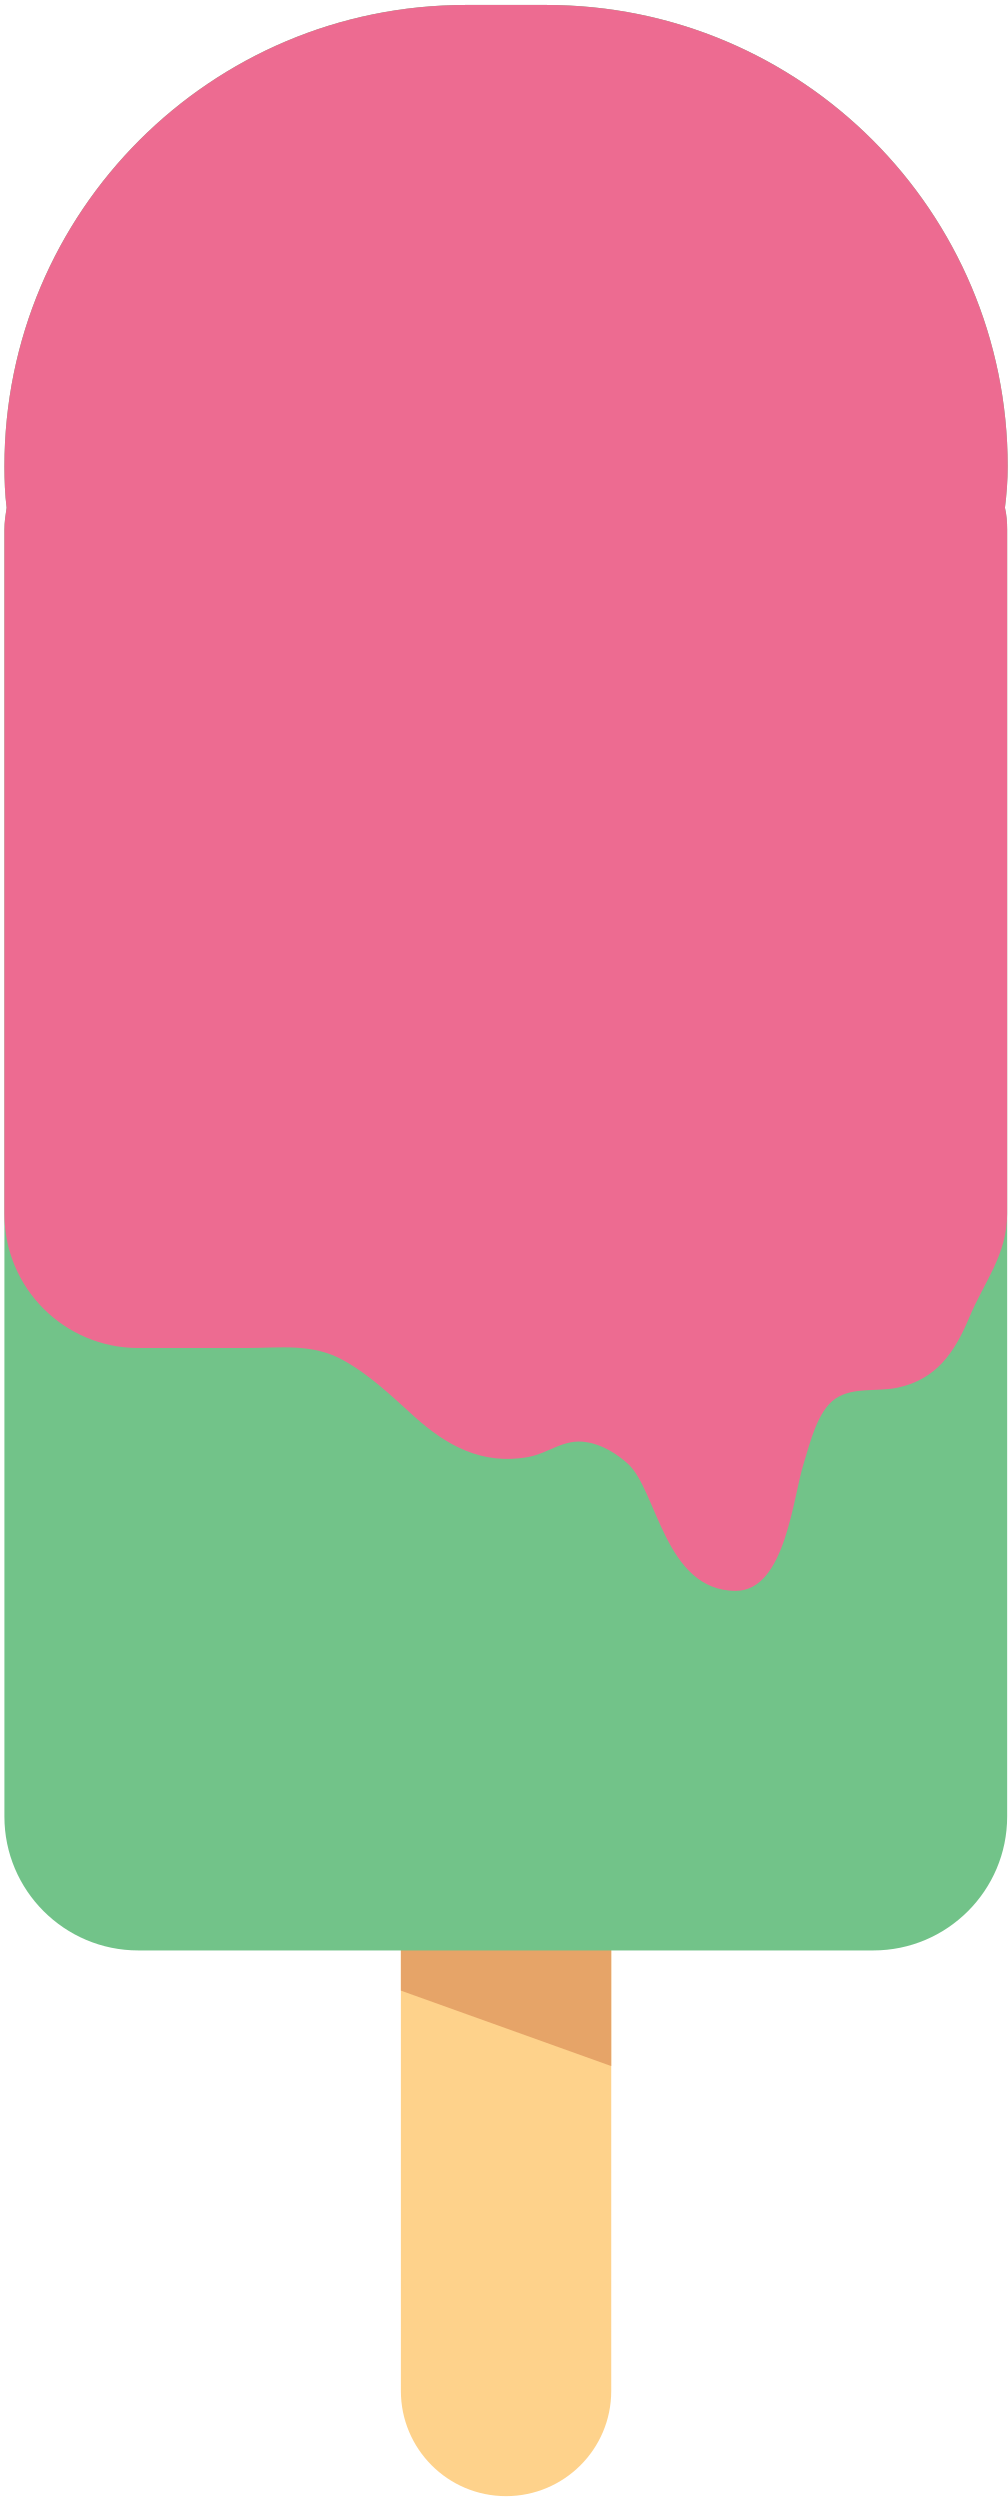
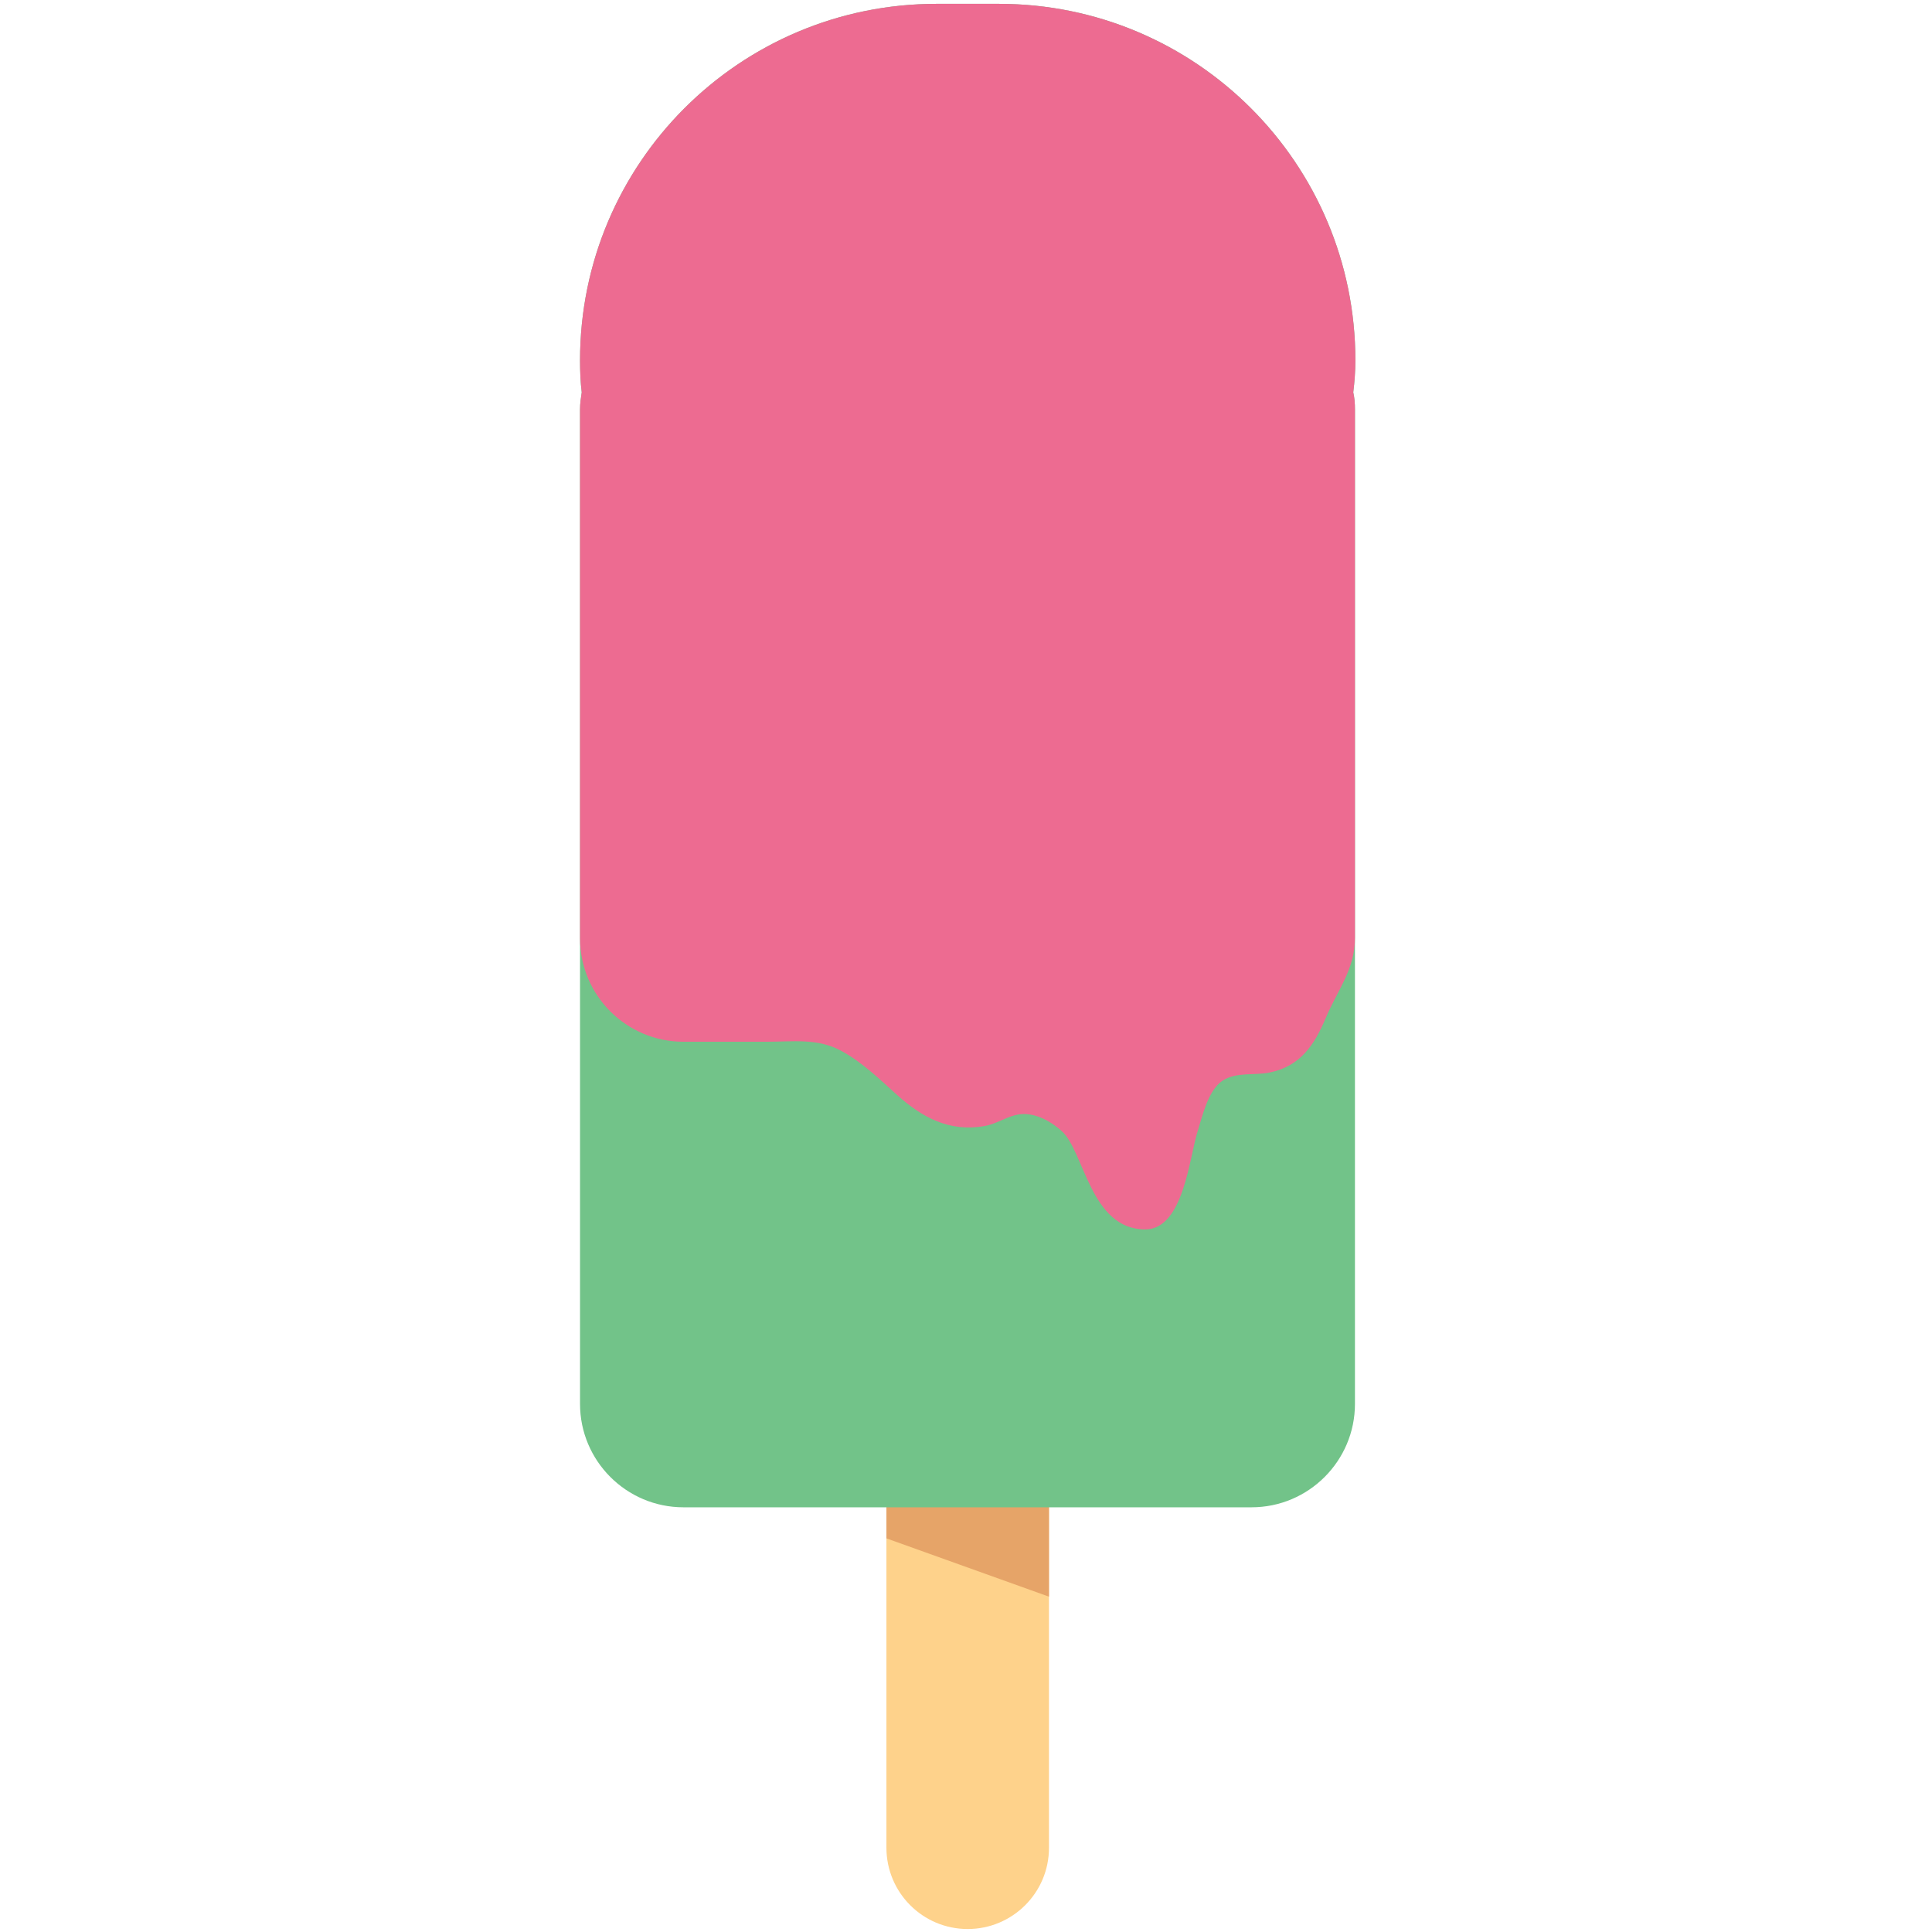
- <svg xmlns="http://www.w3.org/2000/svg" width="183px" height="454px" viewBox="0 0 183 454" version="1.1">
-   <g id="Page-1" stroke="none" stroke-width="1" fill="none" fill-rule="evenodd">
+ <svg width="100px" height="100px" viewBox="0 0 183 454">
+   <g stroke="none" stroke-width="1" fill="none" fill-rule="evenodd">
    <g id="Group" transform="translate(0.8, 0.9)" fill-rule="nonzero">
-       <path d="M110.2,433.3 C110.2,443.9 101.6,452.4 91.1,452.4 L91.1,452.4 C80.5,452.4 72,443.8 72,433.3 L72,214.8 C72,204.2 80.6,195.7 91.1,195.7 L91.1,195.7 C101.7,195.7 110.2,204.3 110.2,214.8 L110.2,433.3 Z" id="Path" fill="#FED28B" />
-       <polygon id="Path" fill="#E6A468" points="72 351.3 72 360.6 110.2 374.3 110.2 351.3" />
-       <path d="M182.2,83.8 C182.2,37.5 144.7,0 98.4,0 L83.8,0 C37.5,0 0,37.5 0,83.8 C0,86.3 0.1,88.9 0.4,91.3 C0.2,92.6 0,93.9 0,95.3 L0,329 C0,342.4 10.9,353.3 24.3,353.3 L157.8,353.3 C171.2,353.3 182.1,342.4 182.1,329 L182.1,95.3 C182.1,93.9 182,92.6 181.7,91.3 C182,88.9 182.2,86.3 182.2,83.8 Z" id="Path" fill="#72C389" />
-       <path d="M182.2,83.8 C182.2,37.5 144.7,0 98.4,0 L83.8,0 C37.5,0 0,37.5 0,83.8 C0,86.3 0.1,88.9 0.4,91.3 C0.2,92.6 0,93.9 0,95.3 L0,219.6 C0,233 10.9,243.9 24.3,243.9 C30.8,243.9 37.4,243.9 43.9,243.9 C50.1,243.9 55.9,243 61.5,246.1 C66.4,248.8 70.4,252.7 74.5,256.4 C80.3,261.6 86.7,265.2 95.1,263.7 C98.9,263 101.6,260.3 105.7,261 C108.5,261.4 111.2,263.1 113.2,264.9 C118.5,269.6 119.9,288 132.8,288 C141.9,288 143.2,270.8 145.2,264.7 C146.3,261.2 147.6,255.4 150.9,253.1 C154.2,250.9 158.5,251.9 162.2,251.1 C169.3,249.6 172.6,244.6 175.2,238.4 C177.9,231.9 182.1,227 182.1,219.5 L182.1,95.3 C182.1,93.9 182,92.6 181.7,91.3 C182,88.9 182.2,86.3 182.2,83.8 Z" id="Path" fill="#ED6B91" />
+       <path d="M110.2,433.3 C110.2,443.9 101.6,452.4 91.1,452.4 L91.1,452.4 C80.5,452.4 72,443.8 72,433.3 L72,214.8 C72,204.2 80.6,195.7 91.1,195.7 L91.1,195.7 C101.7,195.7 110.2,204.3 110.2,214.8 L110.2,433.3 Z" fill="#FED28B" />
+       <polygon fill="#E6A468" points="72 351.3 72 360.6 110.2 374.3 110.2 351.3" />
+       <path d="M182.2,83.8 C182.2,37.5 144.7,0 98.4,0 L83.8,0 C37.5,0 0,37.5 0,83.8 C0,86.3 0.1,88.9 0.4,91.3 C0.2,92.6 0,93.9 0,95.3 L0,329 C0,342.4 10.9,353.3 24.3,353.3 L157.8,353.3 C171.2,353.3 182.1,342.4 182.1,329 L182.1,95.3 C182.1,93.9 182,92.6 181.7,91.3 C182,88.9 182.2,86.3 182.2,83.8 Z" fill="#72C389" />
+       <path d="M182.2,83.8 C182.2,37.5 144.7,0 98.4,0 L83.8,0 C37.5,0 0,37.5 0,83.8 C0,86.3 0.1,88.9 0.4,91.3 C0.2,92.6 0,93.9 0,95.3 L0,219.6 C0,233 10.9,243.9 24.3,243.9 C30.8,243.9 37.4,243.9 43.9,243.9 C50.1,243.9 55.9,243 61.5,246.1 C66.4,248.8 70.4,252.7 74.5,256.4 C80.3,261.6 86.7,265.2 95.1,263.7 C98.9,263 101.6,260.3 105.7,261 C108.5,261.4 111.2,263.1 113.2,264.9 C118.5,269.6 119.9,288 132.8,288 C141.9,288 143.2,270.8 145.2,264.7 C146.3,261.2 147.6,255.4 150.9,253.1 C154.2,250.9 158.5,251.9 162.2,251.1 C169.3,249.6 172.6,244.6 175.2,238.4 C177.9,231.9 182.1,227 182.1,219.5 L182.1,95.3 C182.1,93.9 182,92.6 181.7,91.3 C182,88.9 182.2,86.3 182.2,83.8 Z" fill="#ED6B91" />
    </g>
  </g>
</svg>
